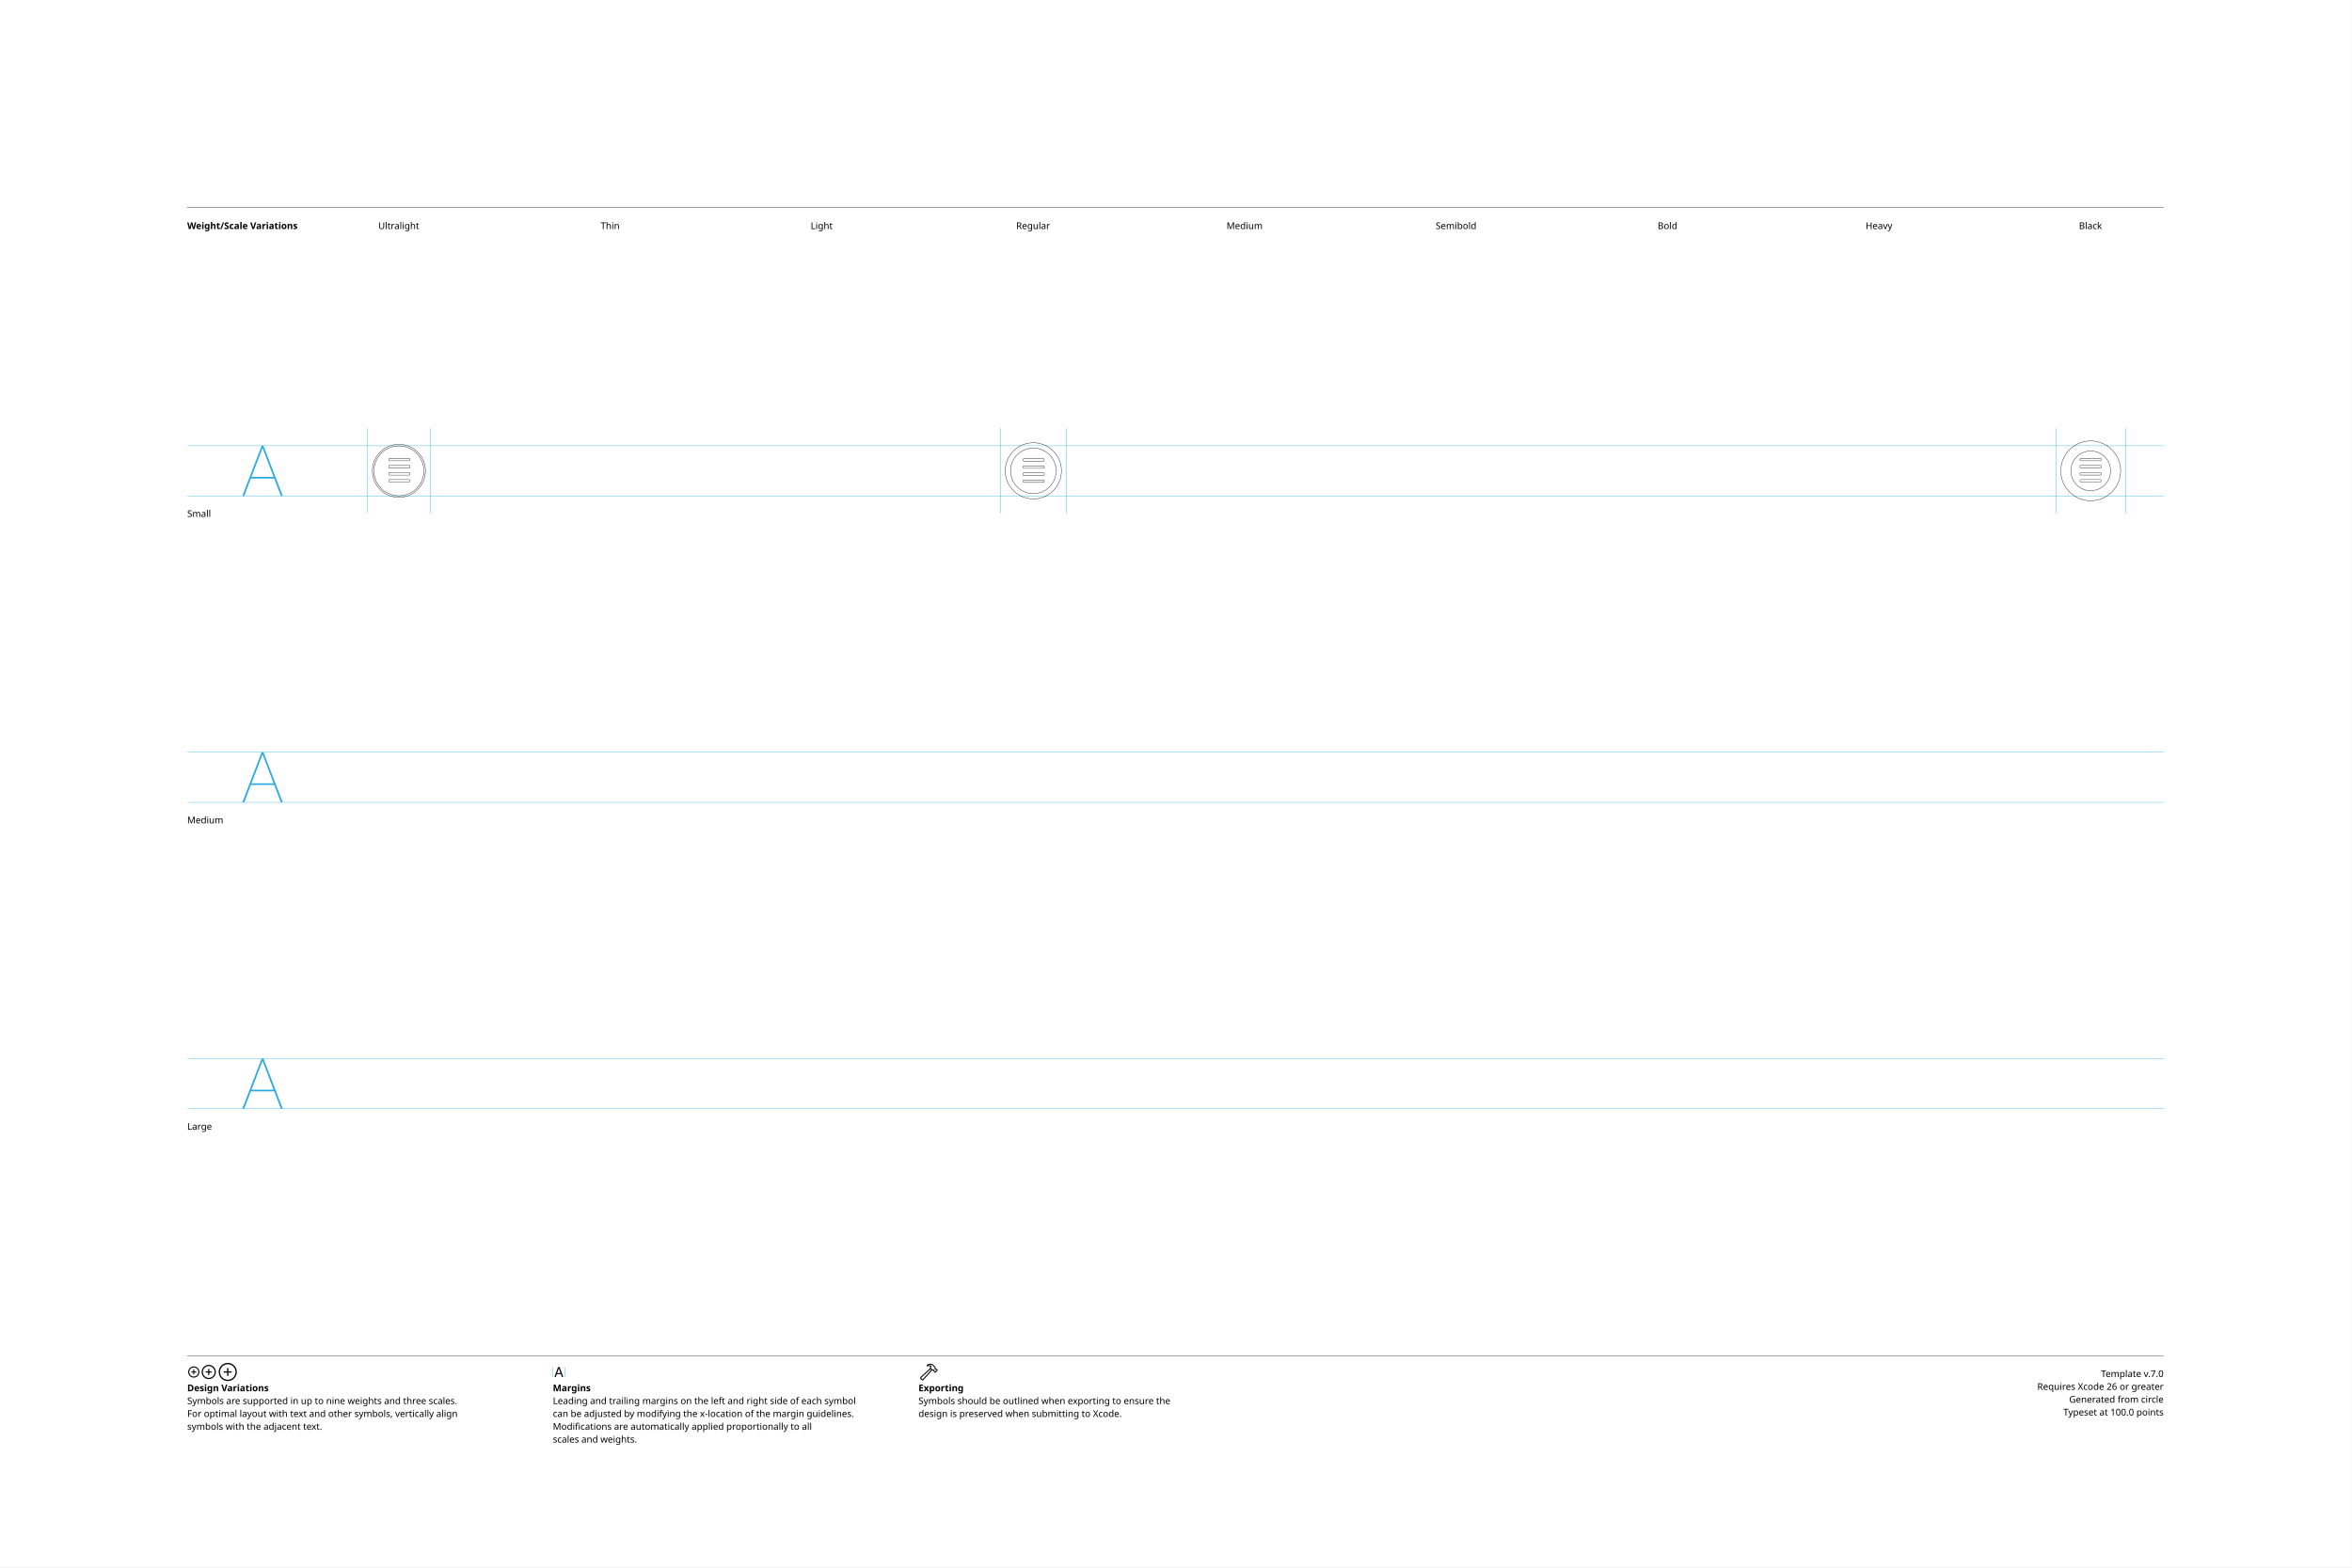
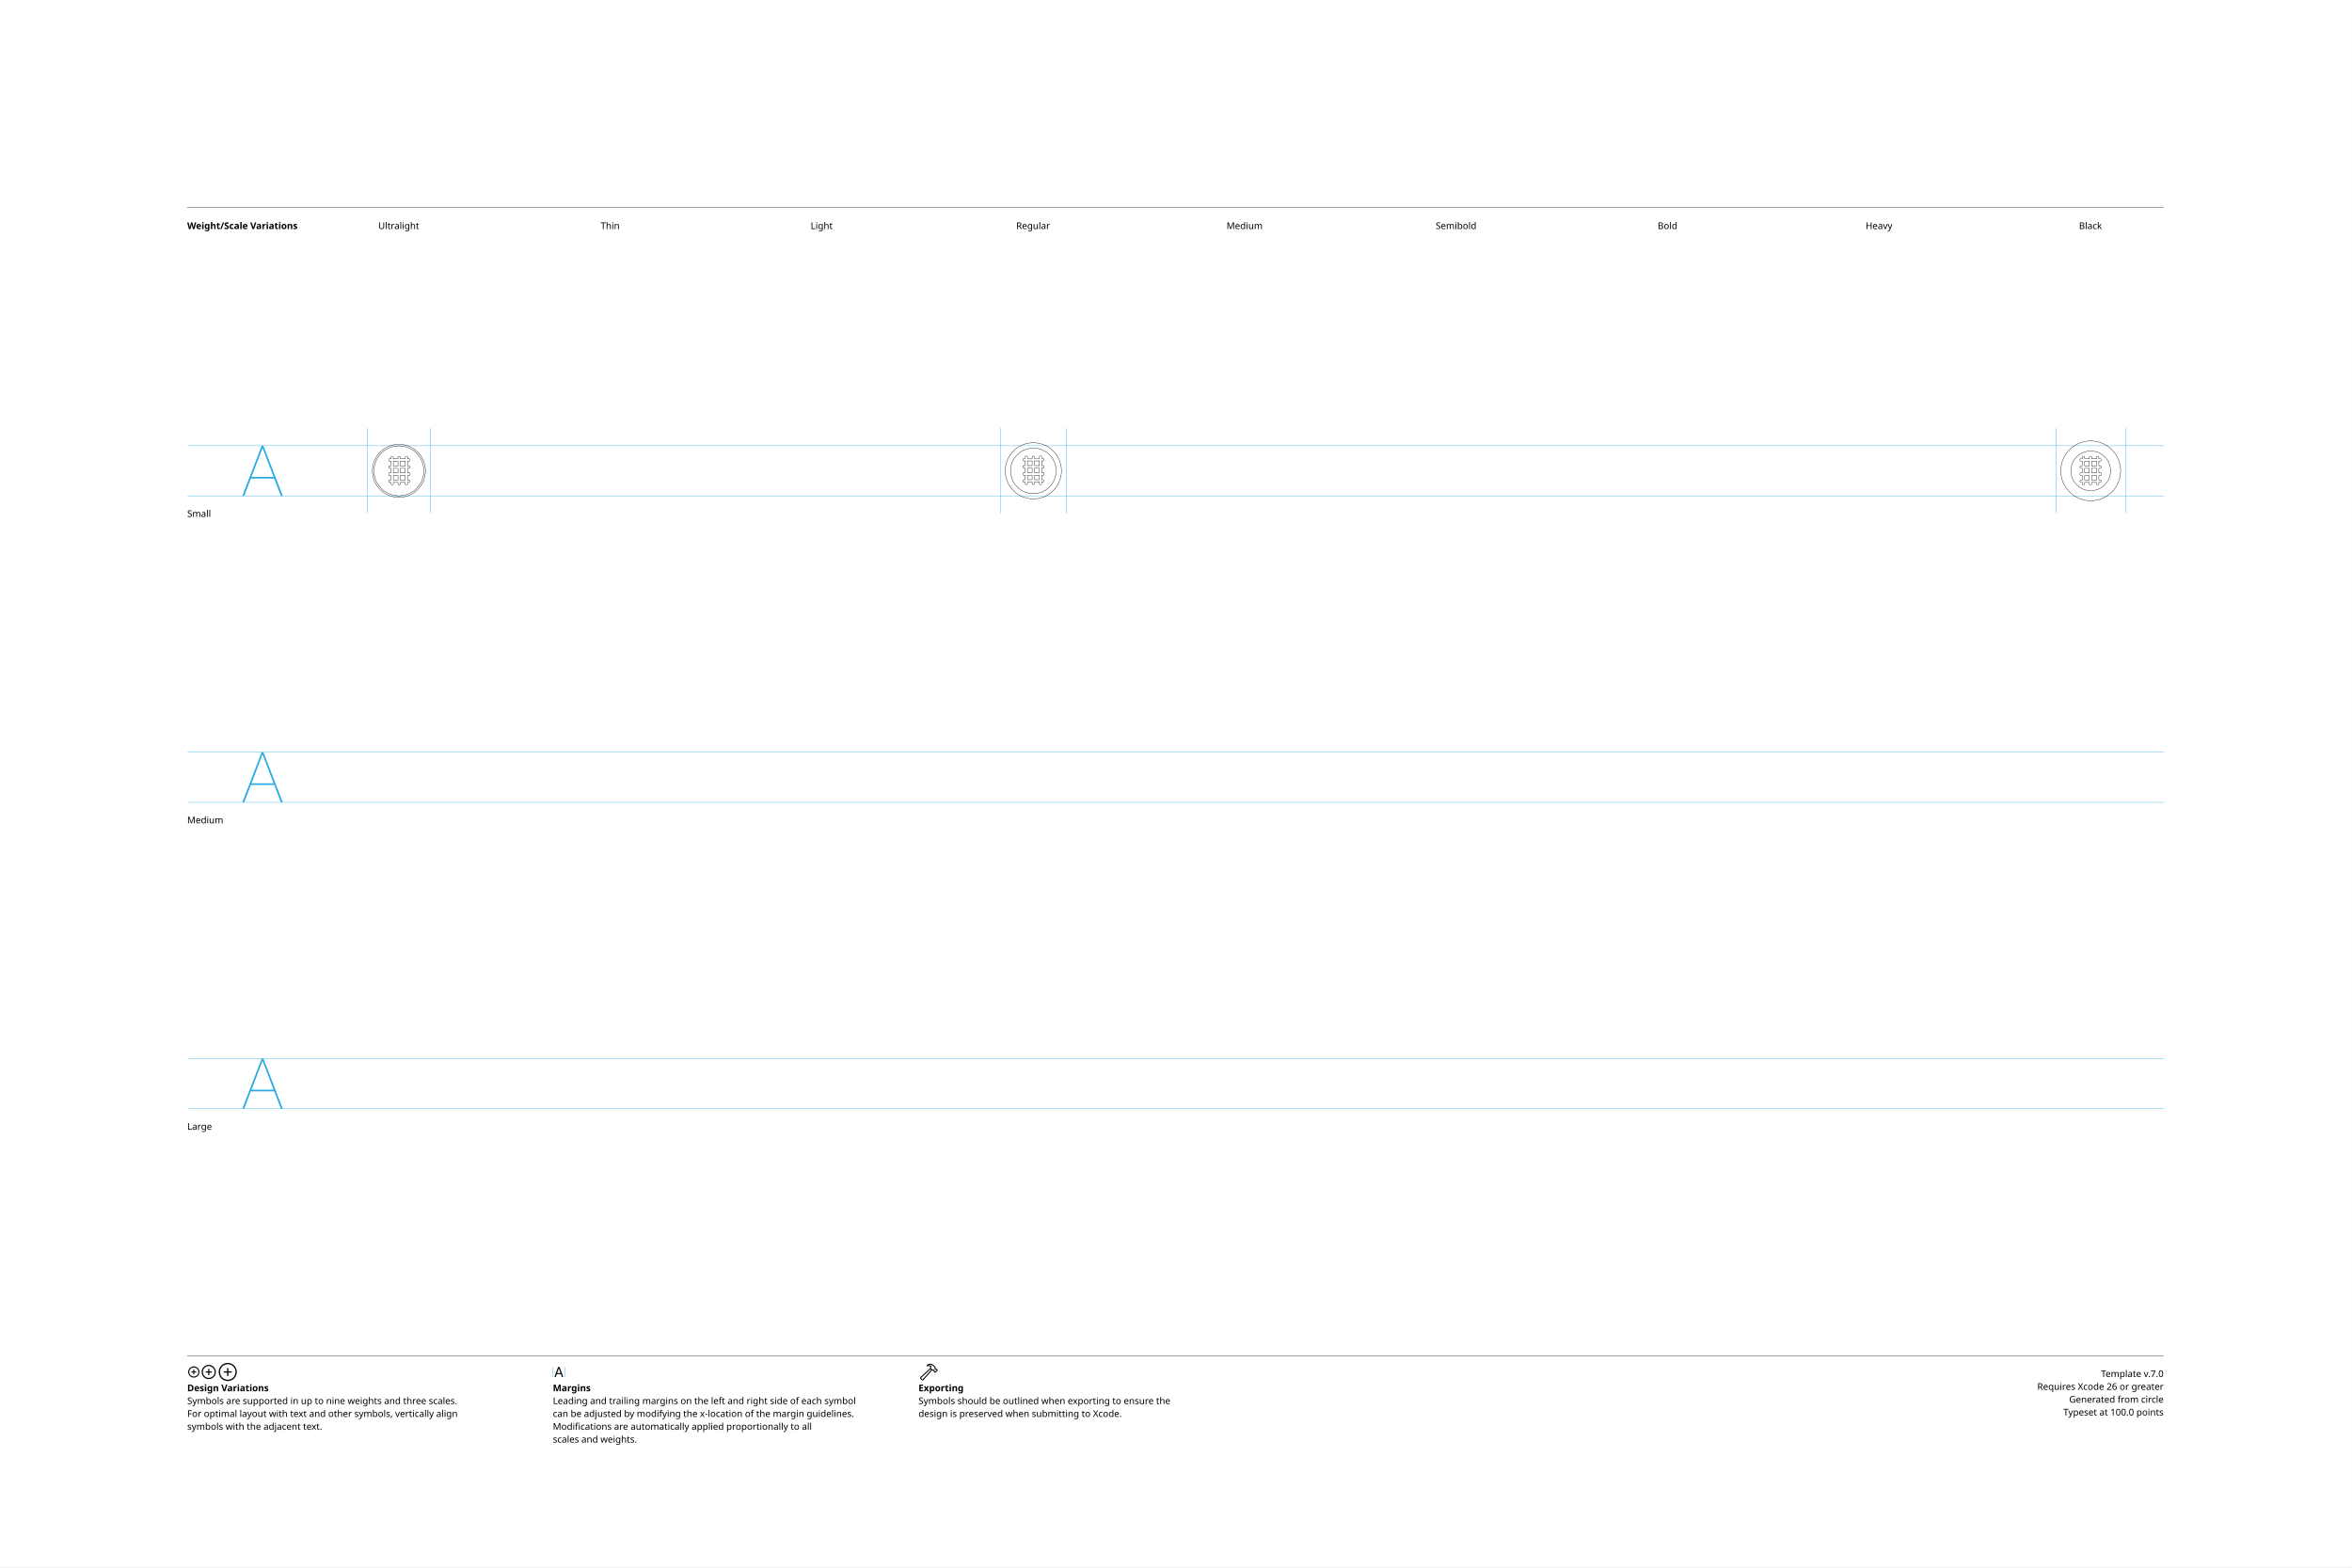
<svg xmlns="http://www.w3.org/2000/svg" version="1.1" viewBox="0 0 3300 2200" id="svg33">
  <defs id="defs33" />
  <style id="style1">.SFSymbolsPreviewWireframe {fill:none;opacity:1.0;stroke:black;stroke-width:0.5}
</style>
  <g id="Notes" transform="translate(-0.3314563,-0.5800485)">
    <rect height="2200" id="artboard" style="opacity:1;fill:#ffffff" width="3300" x="0" y="0" />
    <line style="opacity:1;fill:none;stroke:#000000;stroke-width:0.5" x1="263" x2="3036" y1="292" y2="292" id="line1" />
    <text style="font-weight:bold;font-size:13px;font-family:sans-serif;fill:#000000;stroke:none" transform="translate(263,322)" id="text1">Weight/Scale Variations</text>
    <text style="font-size:13px;font-family:sans-serif;text-anchor:middle;fill:#000000;stroke:none" transform="translate(559.711,322)" id="text2">Ultralight</text>
    <text style="font-size:13px;font-family:sans-serif;text-anchor:middle;fill:#000000;stroke:none" transform="translate(856.422,322)" id="text3">Thin</text>
    <text style="font-size:13px;font-family:sans-serif;text-anchor:middle;fill:#000000;stroke:none" transform="translate(1153.13,322)" id="text4">Light</text>
    <text style="font-size:13px;font-family:sans-serif;text-anchor:middle;fill:#000000;stroke:none" transform="translate(1449.84,322)" id="text5">Regular</text>
    <text style="font-size:13px;font-family:sans-serif;text-anchor:middle;fill:#000000;stroke:none" transform="translate(1746.56,322)" id="text6">Medium</text>
    <text style="font-size:13px;font-family:sans-serif;text-anchor:middle;fill:#000000;stroke:none" transform="translate(2043.27,322)" id="text7">Semibold</text>
    <text style="font-size:13px;font-family:sans-serif;text-anchor:middle;fill:#000000;stroke:none" transform="translate(2339.98,322)" id="text8">Bold</text>
    <text style="font-size:13px;font-family:sans-serif;text-anchor:middle;fill:#000000;stroke:none" transform="translate(2636.69,322)" id="text9">Heavy</text>
    <text style="font-size:13px;font-family:sans-serif;text-anchor:middle;fill:#000000;stroke:none" transform="translate(2933.4,322)" id="text10">Black</text>
    <line style="opacity:1;fill:none;stroke:#000000;stroke-width:0.5" x1="263" x2="3036" y1="1903" y2="1903" id="line10" />
    <g transform="matrix(0.2,0,0,0.2,263,1933)" id="g10">
      <path d="m 46.24,4.15 c 21.777,0 39.453,-17.627 39.453,-39.404 0,-21.777 -17.676,-39.404 -39.453,-39.404 -21.729,0 -39.404,17.627 -39.404,39.404 0,21.777 17.676,39.404 39.404,39.404 z m 0,-7.422 c -17.676,0 -31.934,-14.307 -31.934,-31.982 0,-17.676 14.258,-31.982 31.934,-31.982 17.676,0 31.982,14.307 31.982,31.982 0,17.676 -14.307,31.982 -31.982,31.982 z m 3.613,-17.773 v -28.467 c 0,-2.246 -1.465,-3.76 -3.711,-3.76 -2.148,0 -3.613,1.514 -3.613,3.76 v 28.467 c 0,2.197 1.465,3.711 3.613,3.711 2.246,0 3.711,-1.514 3.711,-3.711 z m -17.822,-10.596 h 28.418 c 2.197,0 3.711,-1.465 3.711,-3.613 0,-2.197 -1.514,-3.711 -3.711,-3.711 h -28.418 c -2.246,0 -3.76,1.514 -3.76,3.711 0,2.148 1.514,3.613 3.76,3.613 z" id="path10" />
    </g>
    <g transform="matrix(0.2,0,0,0.2,281.506,1933)" id="g11">
      <path d="m 58.545,14.551 c 27.49,0 49.805,-22.314 49.805,-49.805 0,-27.49 -22.314,-49.805 -49.805,-49.805 -27.49,0 -49.805,22.314 -49.805,49.805 0,27.49 22.314,49.805 49.805,49.805 z m 0,-8.301 c -22.949,0 -41.504,-18.555 -41.504,-41.504 0,-22.949 18.555,-41.504 41.504,-41.504 22.949,0 41.504,18.555 41.504,41.504 0,22.949 -18.555,41.504 -41.504,41.504 z m 4.053,-23.096 v -36.914 c 0,-2.49 -1.709,-4.199 -4.15,-4.199 -2.393,0 -4.053,1.709 -4.053,4.199 v 36.914 c 0,2.441 1.66,4.15 4.053,4.15 2.441,0 4.15,-1.66 4.15,-4.15 z m -22.559,-14.404 h 36.963 c 2.441,0 4.15,-1.611 4.15,-4.004 0,-2.441 -1.709,-4.15 -4.15,-4.15 h -36.963 c -2.49,0 -4.15,1.709 -4.15,4.15 0,2.393 1.66,4.004 4.15,4.004 z" id="path11" />
    </g>
    <g transform="matrix(0.2,0,0,0.2,304.924,1933)" id="g12">
      <path d="m 74.853,28.32 c 35.107,0 63.623,-28.467 63.623,-63.574 0,-35.107 -28.516,-63.623 -63.623,-63.623 -35.107,0 -63.574,28.516 -63.574,63.623 0,35.107 28.467,63.574 63.574,63.574 z m 0,-9.082 c -30.127,0 -54.492,-24.365 -54.492,-54.492 0,-30.127 24.365,-54.492 54.492,-54.492 30.127,0 54.492,24.365 54.492,54.492 0,30.127 -24.365,54.492 -54.492,54.492 z m 4.443,-30.322 v -48.486 c 0,-2.734 -1.855,-4.639 -4.541,-4.639 -2.588,0 -4.443,1.904 -4.443,4.639 v 48.486 c 0,2.686 1.855,4.59 4.443,4.59 2.686,0 4.541,-1.855 4.541,-4.59 z m -28.711,-19.775 h 48.486 c 2.686,0 4.59,-1.807 4.59,-4.395 0,-2.734 -1.855,-4.59 -4.59,-4.59 h -48.486 c -2.734,0 -4.59,1.855 -4.59,4.59 0,2.588 1.855,4.395 4.59,4.395 z" id="path12" />
    </g>
    <text style="font-weight:bold;font-size:13px;font-family:sans-serif;fill:#000000;stroke:none" transform="translate(263,1953)" id="text12">Design Variations</text>
    <text style="font-size:13px;font-family:sans-serif;fill:#000000;stroke:none" transform="translate(263,1971)" id="text13">Symbols are supported in up to nine weights and three scales.</text>
    <text style="font-size:13px;font-family:sans-serif;fill:#000000;stroke:none" transform="translate(263,1989)" id="text14">For optimal layout with text and other symbols, vertically align</text>
    <text style="font-size:13px;font-family:sans-serif;fill:#000000;stroke:none" transform="translate(263,2007)" id="text15">symbols with the adjacent text.</text>
    <line style="opacity:1;fill:none;stroke:#00aeef;stroke-width:0.5" x1="776" x2="776" y1="1919" y2="1933" id="line15" />
    <g transform="matrix(0.2,0,0,0.2,776,1933)" id="g15">
      <path d="m 16.553,0.781 c 2.588,0 3.857,-0.977 4.785,-3.711 l 20.557,-57.52 h 0.244 l 20.605,57.52 c 0.928,2.734 2.197,3.711 4.736,3.711 2.588,0 4.248,-1.562 4.248,-4.004 0,-0.83 -0.146,-1.611 -0.537,-2.637 l -22.9,-60.986 c -1.123,-2.979 -3.125,-4.492 -6.25,-4.492 -3.027,0 -5.078,1.465 -6.152,4.443 l -22.9,61.084 c -0.391,1.025 -0.537,1.807 -0.537,2.637 0,2.441 1.562,3.955 4.102,3.955 z m 10.205,-20.947 h 30.664 c 2.002,0 3.662,-1.66 3.662,-3.662 0,-2.051 -1.66,-3.662 -3.662,-3.662 H 26.758 c -2.002,0 -3.662,1.611 -3.662,3.662 0,2.002 1.66,3.662 3.662,3.662 z" id="path15" />
    </g>
    <line style="opacity:1;fill:none;stroke:#00aeef;stroke-width:0.5" x1="792.836" x2="792.836" y1="1919" y2="1933" id="line16" />
    <text style="font-weight:bold;font-size:13px;font-family:sans-serif;fill:#000000;stroke:none" transform="translate(776,1953)" id="text16">Margins</text>
    <text style="font-size:13px;font-family:sans-serif;fill:#000000;stroke:none" transform="translate(776,1971)" id="text17">Leading and trailing margins on the left and right side of each symbol</text>
    <text style="font-size:13px;font-family:sans-serif;fill:#000000;stroke:none" transform="translate(776,1989)" id="text18">can be adjusted by modifying the x-location of the margin guidelines.</text>
    <text style="font-size:13px;font-family:sans-serif;fill:#000000;stroke:none" transform="translate(776,2007)" id="text19">Modifications are automatically applied proportionally to all</text>
    <text style="font-size:13px;font-family:sans-serif;fill:#000000;stroke:none" transform="translate(776,2025)" id="text20">scales and weights.</text>
    <g transform="matrix(0.2,0,0,0.2,1289,1933)" id="g20">
      <path d="m 14.209,13.135 7.861,7.861 c 4.297,4.395 9.326,4.102 13.867,-1.025 l 60.693,-68.213 -4.883,-4.883 -60.254,67.676 c -1.807,1.953 -3.467,2.441 -5.811,0.098 L 20.508,9.522 c -2.295,-2.295 -1.807,-3.955 0.195,-5.811 l 67.481,-62.158 -4.883,-4.834 -68.066,62.598 c -4.98,4.59 -5.322,9.473 -1.025,13.818 z m 44.873,-97.461 c -2.051,2.002 -2.246,4.883 -1.074,6.787 1.123,1.807 3.467,3.027 6.592,2.246 5.859,-1.66 12.598,-2.393 18.896,0.928 l -2.686,7.129 c -1.611,4.004 -0.732,6.885 1.709,9.424 l 10.254,10.303 c 2.344,2.393 4.541,2.441 7.08,1.953 l 4.443,-0.732 2.588,2.539 -0.195,2.246 c -0.098,2.295 0.537,4.297 2.783,6.494 l 3.369,3.32 c 2.295,2.295 5.518,2.49 7.812,0.195 l 12.988,-13.037 c 2.295,-2.344 2.148,-5.371 -0.195,-7.666 l -3.418,-3.418 c -2.197,-2.197 -4.053,-3.027 -6.348,-2.881 l -2.344,0.244 -2.441,-2.441 1.025,-4.688 c 0.635,-2.734 -0.244,-4.98 -2.881,-7.617 l -11.279,-11.182 c -12.94,-12.842 -35.596,-11.035 -46.68,-0.146 z m 7.08,2.051 c 8.789,-6.396 25.977,-5.664 33.691,1.953 l 12.305,12.207 c 1.025,1.025 1.221,1.807 0.928,3.32 l -1.465,6.641 6.738,6.689 4.395,-0.244 c 1.123,-0.049 1.514,0.049 2.344,0.879 l 2.539,2.49 -10.84,10.84 -2.49,-2.49 c -0.83,-0.879 -0.977,-1.221 -0.928,-2.393 l 0.293,-4.346 -6.689,-6.738 -6.836,1.172 c -1.416,0.293 -2.051,0.195 -3.174,-0.879 l -8.936,-8.887 c -1.074,-1.025 -1.172,-1.709 -0.488,-3.369 l 4.59,-11.475 c -6.104,-6.348 -17.041,-7.52 -25.586,-4.59 -0.684,0.244 -0.928,-0.391 -0.391,-0.781 z" id="path20" />
    </g>
    <text style="font-weight:bold;font-size:13px;font-family:sans-serif;fill:#000000;stroke:none" transform="translate(1289,1953)" id="text21">Exporting</text>
    <text style="font-size:13px;font-family:sans-serif;fill:#000000;stroke:none" transform="translate(1289,1971)" id="text22">Symbols should be outlined when exporting to ensure the</text>
    <text style="font-size:13px;font-family:sans-serif;fill:#000000;stroke:none" transform="translate(1289,1989)" id="text23">design is preserved when submitting to Xcode.</text>
    <text id="template-version" style="font-size:13px;font-family:sans-serif;text-anchor:end;fill:#000000;stroke:none" transform="translate(3036,1933)">Template v.7.0</text>
    <text style="font-size:13px;font-family:sans-serif;text-anchor:end;fill:#000000;stroke:none" transform="translate(3036,1951)" id="text24">Requires Xcode 26 or greater</text>
    <text id="descriptive-name" style="font-size:13px;font-family:sans-serif;text-anchor:end;fill:#000000;stroke:none" transform="translate(3036,1969)">Generated from circle</text>
    <text style="font-size:13px;font-family:sans-serif;text-anchor:end;fill:#000000;stroke:none" transform="translate(3036,1987)" id="text25">Typeset at 100.0 points</text>
    <text style="font-size:13px;font-family:sans-serif;fill:#000000;stroke:none" transform="translate(263,726)" id="text26">Small</text>
    <text style="font-size:13px;font-family:sans-serif;fill:#000000;stroke:none" transform="translate(263,1156)" id="text27">Medium</text>
    <text style="font-size:13px;font-family:sans-serif;fill:#000000;stroke:none" transform="translate(263,1586)" id="text28">Large</text>
  </g>
  <g id="Guides">
    <g id="H-reference" style="fill:#27AAE1;stroke:none;" transform="matrix(1 0 0 1 339 696)">
      <path d="M0.994 0L3.638 0L29.328-67.132L30.03-67.132L30.03-70.459L28.123-70.459ZM11.688-24.48L46.981-24.48L46.231-26.729L12.438-26.729ZM55.12 0L57.764 0L30.638-70.459L29.433-70.459L29.433-67.132Z" id="path28" />
    </g>
    <line id="Baseline-S" style="fill:none;stroke:#27AAE1;opacity:1;stroke-width:0.5;" x1="263" x2="3036" y1="696" y2="696" />
    <line id="Capline-S" style="fill:none;stroke:#27AAE1;opacity:1;stroke-width:0.5;" x1="263" x2="3036" y1="625.541" y2="625.541" />
    <g id="g29" style="fill:#27AAE1;stroke:none;" transform="matrix(1 0 0 1 339 1126)">
      <path d="M0.994 0L3.638 0L29.328-67.132L30.03-67.132L30.03-70.459L28.123-70.459ZM11.688-24.48L46.981-24.48L46.231-26.729L12.438-26.729ZM55.12 0L57.764 0L30.638-70.459L29.433-70.459L29.433-67.132Z" id="path29" />
    </g>
    <line id="Baseline-M" style="fill:none;stroke:#27AAE1;opacity:1;stroke-width:0.5;" x1="263" x2="3036" y1="1126" y2="1126" />
    <line id="Capline-M" style="fill:none;stroke:#27AAE1;opacity:1;stroke-width:0.5;" x1="263" x2="3036" y1="1055.54" y2="1055.54" />
    <g id="g30" style="fill:#27AAE1;stroke:none;" transform="matrix(1 0 0 1 339 1556)">
      <path d="M0.994 0L3.638 0L29.328-67.132L30.03-67.132L30.03-70.459L28.123-70.459ZM11.688-24.48L46.981-24.48L46.231-26.729L12.438-26.729ZM55.12 0L57.764 0L30.638-70.459L29.433-70.459L29.433-67.132Z" id="path30" />
    </g>
    <line id="Baseline-L" style="fill:none;stroke:#27AAE1;opacity:1;stroke-width:0.5;" x1="263" x2="3036" y1="1556" y2="1556" />
    <line id="Capline-L" style="fill:none;stroke:#27AAE1;opacity:1;stroke-width:0.5;" x1="263" x2="3036" y1="1485.54" y2="1485.54" />
    <line id="right-margin-Black-S" style="fill:none;stroke:#00AEEF;stroke-width:0.5;opacity:1.0;" x1="2982.23" x2="2982.23" y1="600.785" y2="720.121" />
    <line id="left-margin-Black-S" style="fill:none;stroke:#00AEEF;stroke-width:0.5;opacity:1.0;" x1="2884.57" x2="2884.57" y1="600.785" y2="720.121" />
    <line id="right-margin-Regular-S" style="fill:none;stroke:#00AEEF;stroke-width:0.5;opacity:1.0;" x1="1496.11" x2="1496.11" y1="600.785" y2="720.121" />
    <line id="left-margin-Regular-S" style="fill:none;stroke:#00AEEF;stroke-width:0.5;opacity:1.0;" x1="1403.58" x2="1403.58" y1="600.785" y2="720.121" />
    <line id="right-margin-Ultralight-S" style="fill:none;stroke:#00AEEF;stroke-width:0.5;opacity:1.0;" x1="603.773" x2="603.773" y1="600.785" y2="720.121" />
    <line id="left-margin-Ultralight-S" style="fill:none;stroke:#00AEEF;stroke-width:0.5;opacity:1.0;" x1="515.649" x2="515.649" y1="600.785" y2="720.121" />
  </g>
  <g id="Symbols">
    <g id="Black-S" transform="matrix(1 0 0 1 2884.57 696)">
      <path class="SFSymbolsPreviewWireframe" d="M48.828 6.738C72.022 6.738 90.82-12.06 90.82-35.254C90.82-58.447 72.022-77.246 48.828-77.246C25.635-77.246 6.836-58.447 6.836-35.254C6.836-12.06 25.635 6.738 48.828 6.738ZM48.828-7.422C33.447-7.422 20.996-19.873 20.996-35.254C20.996-50.635 33.447-63.086 48.828-63.086C64.209-63.086 76.66-50.635 76.66-35.254C76.66-19.873 64.209-7.422 48.828-7.422Z" id="path31" />
-       <rect style="fill:none;stroke:#000000;stroke-width:0.5;stroke-dasharray:none;stroke-opacity:1" id="rect7-5-87" width="30.052" height="3.603" x="2918.581" y="663.693" ry="1.188" transform="translate(-2884.901,-696.5801)" />
-       <rect style="fill:none;stroke:#000000;stroke-width:0.5;stroke-dasharray:none;stroke-opacity:1" id="rect7-5-8-3-8" width="29.7" height="3.427" x="2918.671" y="673.65" ry="1.188" transform="translate(-2884.901,-696.5801)" />
-       <rect style="fill:none;stroke:#000000;stroke-width:0.5;stroke-dasharray:none;stroke-opacity:1" id="rect7-5-8-7" width="29.993" height="3.486" x="2918.64" y="653.83" ry="1.188" transform="translate(-2884.901,-696.5801)" />
-       <rect style="fill:none;stroke:#000000;stroke-width:0.5;stroke-dasharray:none;stroke-opacity:1" id="rect7-5-8-2-7" width="29.759" height="3.427" x="2918.691" y="643.83" ry="1.188" transform="translate(-2884.901,-696.5801)" />
+       <path id="rect7-5-2" style="fill:none;stroke:#000000;stroke-width:0.5;stroke-dasharray:none;stroke-opacity:1" d="M 2942.805 640.25 C 2942.147 640.25 2941.617 640.78 2941.617 641.438 L 2941.617 643.73 L 2934.783 643.73 L 2934.783 641.602 C 2934.783 640.944 2934.254 640.414 2933.596 640.414 L 2932.637 640.414 C 2931.979 640.414 2931.449 640.944 2931.449 641.602 L 2931.449 643.73 L 2924.889 643.73 L 2924.889 641.527 C 2924.889 640.869 2924.359 640.34 2923.701 640.34 L 2922.801 640.34 C 2922.143 640.34 2921.613 640.869 2921.613 641.527 L 2921.613 643.73 L 2919.547 643.73 C 2918.889 643.73 2918.359 644.26 2918.359 644.918 L 2918.359 645.971 C 2918.359 646.629 2918.889 647.158 2919.547 647.158 L 2921.613 647.158 L 2921.613 653.73 L 2919.496 653.73 C 2918.838 653.73 2918.309 654.26 2918.309 654.918 L 2918.309 656.029 C 2918.309 656.687 2918.838 657.217 2919.496 657.217 L 2921.613 657.217 L 2921.613 663.594 L 2919.438 663.594 C 2918.78 663.594 2918.25 664.123 2918.25 664.781 L 2918.25 666.01 C 2918.25 666.668 2918.78 667.197 2919.438 667.197 L 2921.613 667.197 L 2921.613 673.551 L 2919.527 673.551 C 2918.869 673.551 2918.34 674.08 2918.34 674.738 L 2918.34 675.791 C 2918.34 676.449 2918.869 676.979 2919.527 676.979 L 2921.613 676.979 L 2921.613 679.143 C 2921.613 679.8 2922.143 680.33 2922.801 680.33 L 2923.701 680.33 C 2924.359 680.33 2924.889 679.8 2924.889 679.143 L 2924.889 676.979 L 2931.449 676.979 L 2931.449 679.158 C 2931.449 679.816 2931.979 680.346 2932.637 680.346 L 2933.596 680.346 C 2934.254 680.346 2934.783 679.816 2934.783 679.158 L 2934.783 676.979 L 2941.617 676.979 L 2941.617 679.287 C 2941.617 679.945 2942.147 680.475 2942.805 680.475 L 2943.646 680.475 C 2944.304 680.475 2944.834 679.945 2944.834 679.287 L 2944.834 676.979 L 2946.854 676.979 C 2947.511 676.979 2948.041 676.449 2948.041 675.791 L 2948.041 674.738 C 2948.041 674.08 2947.511 673.551 2946.854 673.551 L 2944.834 673.551 L 2944.834 667.197 L 2947.115 667.197 C 2947.773 667.197 2948.303 666.668 2948.303 666.01 L 2948.303 664.781 C 2948.303 664.123 2947.773 663.594 2947.115 663.594 L 2944.834 663.594 L 2944.834 657.217 L 2947.115 657.217 C 2947.773 657.217 2948.303 656.687 2948.303 656.029 L 2948.303 654.918 C 2948.303 654.26 2947.773 653.73 2947.115 653.73 L 2944.834 653.73 L 2944.834 647.158 L 2946.932 647.158 C 2947.59 647.158 2948.119 646.629 2948.119 645.971 L 2948.119 644.918 C 2948.119 644.26 2947.59 643.73 2946.932 643.73 L 2944.834 643.73 L 2944.834 641.438 C 2944.834 640.78 2944.304 640.25 2943.646 640.25 L 2942.805 640.25 z M 2924.889 647.158 L 2931.449 647.158 L 2931.449 653.73 L 2924.889 653.73 L 2924.889 647.158 z M 2934.783 647.158 L 2941.617 647.158 L 2941.617 653.73 L 2934.783 653.73 L 2934.783 647.158 z M 2924.889 657.217 L 2931.449 657.217 L 2931.449 663.594 L 2924.889 663.594 L 2924.889 657.217 z M 2934.783 657.217 L 2941.617 657.217 L 2941.617 663.594 L 2934.783 663.594 L 2934.783 657.217 z M 2924.889 667.197 L 2931.449 667.197 L 2931.449 673.551 L 2924.889 673.551 L 2924.889 667.197 z M 2934.783 667.197 L 2941.617 667.197 L 2941.617 673.551 L 2934.783 673.551 L 2934.783 667.197 z " transform="translate(-2884.57,-696)" />
    </g>
    <g id="Regular-S" transform="matrix(1 0 0 1 1403.58 696)">
      <path class="SFSymbolsPreviewWireframe" d="M46.24 4.15C68.018 4.15 85.693-13.477 85.693-35.254C85.693-57.031 68.018-74.658 46.24-74.658C24.512-74.658 6.836-57.031 6.836-35.254C6.836-13.477 24.512 4.15 46.24 4.15ZM46.24-3.271C28.564-3.271 14.307-17.578 14.307-35.254C14.307-52.93 28.564-67.236 46.24-67.236C63.916-67.236 78.223-52.93 78.223-35.254C78.223-17.578 63.916-3.271 46.24-3.271Z" id="path32" />
-       <rect style="fill:none;stroke:#000000;stroke-width:0.5;stroke-dasharray:none;stroke-opacity:1" id="rect7-5" width="30.052" height="3.603" x="1435.25" y="663.594" ry="1.188" transform="translate(-1403.58,-696)" />
-       <rect style="fill:none;stroke:#000000;stroke-width:0.5;stroke-dasharray:none;stroke-opacity:1" id="rect7-5-8-3" width="29.7" height="3.427" x="1435.34" y="673.551" ry="1.188" transform="translate(-1403.58,-696)" />
-       <rect style="fill:none;stroke:#000000;stroke-width:0.5;stroke-dasharray:none;stroke-opacity:1" id="rect7-5-8" width="29.993" height="3.486" x="1435.309" y="653.73" ry="1.188" transform="translate(-1403.58,-696)" />
-       <rect style="fill:none;stroke:#000000;stroke-width:0.5;stroke-dasharray:none;stroke-opacity:1" id="rect7-5-8-2" width="29.759" height="3.427" x="1435.359" y="643.73" ry="1.188" transform="translate(-1403.58,-696)" />
+       <path id="rect7-5" style="fill:none;stroke:#000000;stroke-width:0.5;stroke-dasharray:none;stroke-opacity:1" d="M 1459.496 639.918 C 1458.838 639.918 1458.309 640.448 1458.309 641.105 L 1458.309 643.398 L 1451.475 643.398 L 1451.475 641.27 C 1451.475 640.612 1450.945 640.082 1450.287 640.082 L 1449.328 640.082 C 1448.67 640.082 1448.141 640.612 1448.141 641.27 L 1448.141 643.398 L 1441.58 643.398 L 1441.58 641.195 C 1441.58 640.537 1441.051 640.008 1440.393 640.008 L 1439.492 640.008 C 1438.834 640.008 1438.305 640.537 1438.305 641.195 L 1438.305 643.398 L 1436.238 643.398 C 1435.58 643.398 1435.051 643.928 1435.051 644.586 L 1435.051 645.639 C 1435.051 646.297 1435.58 646.826 1436.238 646.826 L 1438.305 646.826 L 1438.305 653.398 L 1436.188 653.398 C 1435.53 653.398 1435 653.928 1435 654.586 L 1435 655.697 C 1435 656.355 1435.53 656.885 1436.188 656.885 L 1438.305 656.885 L 1438.305 663.262 L 1436.129 663.262 C 1435.471 663.262 1434.941 663.791 1434.941 664.449 L 1434.941 665.678 C 1434.941 666.336 1435.471 666.865 1436.129 666.865 L 1438.305 666.865 L 1438.305 673.219 L 1436.219 673.219 C 1435.561 673.219 1435.031 673.748 1435.031 674.406 L 1435.031 675.459 C 1435.031 676.117 1435.561 676.646 1436.219 676.646 L 1438.305 676.646 L 1438.305 678.811 C 1438.305 679.468 1438.834 679.998 1439.492 679.998 L 1440.393 679.998 C 1441.051 679.998 1441.58 679.468 1441.58 678.811 L 1441.58 676.646 L 1448.141 676.646 L 1448.141 678.826 C 1448.141 679.484 1448.67 680.014 1449.328 680.014 L 1450.287 680.014 C 1450.945 680.014 1451.475 679.484 1451.475 678.826 L 1451.475 676.646 L 1458.309 676.646 L 1458.309 678.955 C 1458.309 679.613 1458.838 680.143 1459.496 680.143 L 1460.338 680.143 C 1460.996 680.143 1461.525 679.613 1461.525 678.955 L 1461.525 676.646 L 1463.545 676.646 C 1464.203 676.646 1464.732 676.117 1464.732 675.459 L 1464.732 674.406 C 1464.732 673.748 1464.203 673.219 1463.545 673.219 L 1461.525 673.219 L 1461.525 666.865 L 1463.807 666.865 C 1464.465 666.865 1464.994 666.336 1464.994 665.678 L 1464.994 664.449 C 1464.994 663.791 1464.465 663.262 1463.807 663.262 L 1461.525 663.262 L 1461.525 656.885 L 1463.807 656.885 C 1464.465 656.885 1464.994 656.355 1464.994 655.697 L 1464.994 654.586 C 1464.994 653.928 1464.465 653.398 1463.807 653.398 L 1461.525 653.398 L 1461.525 646.826 L 1463.623 646.826 C 1464.281 646.826 1464.811 646.297 1464.811 645.639 L 1464.811 644.586 C 1464.811 643.928 1464.281 643.398 1463.623 643.398 L 1461.525 643.398 L 1461.525 641.105 C 1461.525 640.448 1460.996 639.918 1460.338 639.918 L 1459.496 639.918 z M 1441.58 646.826 L 1448.141 646.826 L 1448.141 653.398 L 1441.58 653.398 L 1441.58 646.826 z M 1451.475 646.826 L 1458.309 646.826 L 1458.309 653.398 L 1451.475 653.398 L 1451.475 646.826 z M 1441.58 656.885 L 1448.141 656.885 L 1448.141 663.262 L 1441.58 663.262 L 1441.58 656.885 z M 1451.475 656.885 L 1458.309 656.885 L 1458.309 663.262 L 1451.475 663.262 L 1451.475 656.885 z M 1441.58 666.865 L 1448.141 666.865 L 1448.141 673.219 L 1441.58 673.219 L 1441.58 666.865 z M 1451.475 666.865 L 1458.309 666.865 L 1458.309 673.219 L 1451.475 673.219 L 1451.475 666.865 z " transform="translate(-1403.58,-696)" />
    </g>
    <g id="Ultralight-S" transform="matrix(1 0 0 1 515.649 696)">
      <path class="SFSymbolsPreviewWireframe" d="M44.061 1.971C64.612 1.971 81.289-14.703 81.289-35.254C81.289-55.805 64.612-72.478 44.061-72.478C23.513-72.478 6.836-55.805 6.836-35.254C6.836-14.703 23.513 1.971 44.061 1.971ZM44.061-0.274C24.705-0.274 9.039-15.898 9.039-35.254C9.039-54.61 24.705-70.233 44.061-70.233C63.416-70.233 79.04-54.61 79.04-35.254C79.04-15.898 63.416-0.274 44.061-0.274Z" id="path33" />
-       <path id="rect7-5-8-3-85" style="fill:none;stroke:#000000;stroke-width:0.5" transform="translate(-515.649,-696)" d="m 546.527,673.07 h 27.325 c 0.658,0 1.188,0.53 1.188,1.188 v 1.052 c 0,0.658 -0.53,1.188 -1.188,1.188 h -27.325 c -0.658,0 -1.188,-0.53 -1.188,-1.188 v -1.052 c 0,-0.658 0.53,-1.188 1.188,-1.188 z" />
-       <path id="rect7-5-4" style="fill:none;stroke:#000000;stroke-width:0.5" d="m 546.438,663.113 h 27.677 c 0.658,0 1.188,0.53 1.188,1.188 v 1.228 c 0,0.658 -0.53,1.188 -1.188,1.188 h -27.677 c -0.658,0 -1.188,-0.53 -1.188,-1.188 v -1.228 c 0,-0.658 0.53,-1.188 1.188,-1.188 z" transform="translate(-515.649,-696)" />
-       <path id="rect7-5-8-8" style="fill:none;stroke:#000000;stroke-width:0.5" transform="translate(-515.649,-696)" d="m 546.496,653.25 h 27.618 c 0.658,0 1.188,0.53 1.188,1.188 v 1.111 c 0,0.658 -0.53,1.188 -1.188,1.188 h -27.618 c -0.658,0 -1.188,-0.53 -1.188,-1.188 v -1.111 c 0,-0.658 0.53,-1.188 1.188,-1.188 z" />
-       <path id="rect7-5-8-2-3" style="fill:none;stroke:#000000;stroke-width:0.5" transform="translate(-515.649,-696)" d="m 546.547,643.25 h 27.384 c 0.658,0 1.188,0.53 1.188,1.188 v 1.052 c 0,0.658 -0.53,1.188 -1.188,1.188 h -27.384 c -0.658,0 -1.188,-0.53 -1.188,-1.188 v -1.052 c 0,-0.658 0.53,-1.188 1.188,-1.188 z" />
+       <path id="rect7-5-5" style="fill:none;stroke:#000000;stroke-width:0.5;stroke-dasharray:none;stroke-opacity:1" d="M 569.805 640.25 C 569.147 640.25 568.617 640.78 568.617 641.438 L 568.617 643.73 L 561.783 643.73 L 561.783 641.602 C 561.783 640.944 561.254 640.414 560.596 640.414 L 559.637 640.414 C 558.979 640.414 558.449 640.944 558.449 641.602 L 558.449 643.73 L 551.889 643.73 L 551.889 641.527 C 551.889 640.869 551.359 640.34 550.701 640.34 L 549.801 640.34 C 549.143 640.34 548.613 640.869 548.613 641.527 L 548.613 643.73 L 546.547 643.73 C 545.889 643.73 545.359 644.26 545.359 644.918 L 545.359 645.971 C 545.359 646.629 545.889 647.158 546.547 647.158 L 548.613 647.158 L 548.613 653.73 L 546.496 653.73 C 545.838 653.73 545.309 654.26 545.309 654.918 L 545.309 656.029 C 545.309 656.687 545.838 657.217 546.496 657.217 L 548.613 657.217 L 548.613 663.594 L 546.438 663.594 C 545.78 663.594 545.25 664.123 545.25 664.781 L 545.25 666.01 C 545.25 666.668 545.78 667.197 546.438 667.197 L 548.613 667.197 L 548.613 673.551 L 546.527 673.551 C 545.869 673.551 545.34 674.08 545.34 674.738 L 545.34 675.791 C 545.34 676.449 545.869 676.979 546.527 676.979 L 548.613 676.979 L 548.613 679.143 C 548.613 679.8 549.143 680.33 549.801 680.33 L 550.701 680.33 C 551.359 680.33 551.889 679.8 551.889 679.143 L 551.889 676.979 L 558.449 676.979 L 558.449 679.158 C 558.449 679.816 558.979 680.346 559.637 680.346 L 560.596 680.346 C 561.254 680.346 561.783 679.816 561.783 679.158 L 561.783 676.979 L 568.617 676.979 L 568.617 679.287 C 568.617 679.945 569.147 680.475 569.805 680.475 L 570.646 680.475 C 571.304 680.475 571.834 679.945 571.834 679.287 L 571.834 676.979 L 573.854 676.979 C 574.511 676.979 575.041 676.449 575.041 675.791 L 575.041 674.738 C 575.041 674.08 574.511 673.551 573.854 673.551 L 571.834 673.551 L 571.834 667.197 L 574.115 667.197 C 574.773 667.197 575.303 666.668 575.303 666.01 L 575.303 664.781 C 575.303 664.123 574.773 663.594 574.115 663.594 L 571.834 663.594 L 571.834 657.217 L 574.115 657.217 C 574.773 657.217 575.303 656.687 575.303 656.029 L 575.303 654.918 C 575.303 654.26 574.773 653.73 574.115 653.73 L 571.834 653.73 L 571.834 647.158 L 573.932 647.158 C 574.59 647.158 575.119 646.629 575.119 645.971 L 575.119 644.918 C 575.119 644.26 574.59 643.73 573.932 643.73 L 571.834 643.73 L 571.834 641.438 C 571.834 640.78 571.304 640.25 570.646 640.25 L 569.805 640.25 z M 551.889 647.158 L 558.449 647.158 L 558.449 653.73 L 551.889 653.73 L 551.889 647.158 z M 561.783 647.158 L 568.617 647.158 L 568.617 653.73 L 561.783 653.73 L 561.783 647.158 z M 551.889 657.217 L 558.449 657.217 L 558.449 663.594 L 551.889 663.594 L 551.889 657.217 z M 561.783 657.217 L 568.617 657.217 L 568.617 663.594 L 561.783 663.594 L 561.783 657.217 z M 551.889 667.197 L 558.449 667.197 L 558.449 673.551 L 551.889 673.551 L 551.889 667.197 z M 561.783 667.197 L 568.617 667.197 L 568.617 673.551 L 561.783 673.551 L 561.783 667.197 z " transform="translate(-515.649,-696)" />
    </g>
  </g>
</svg>
